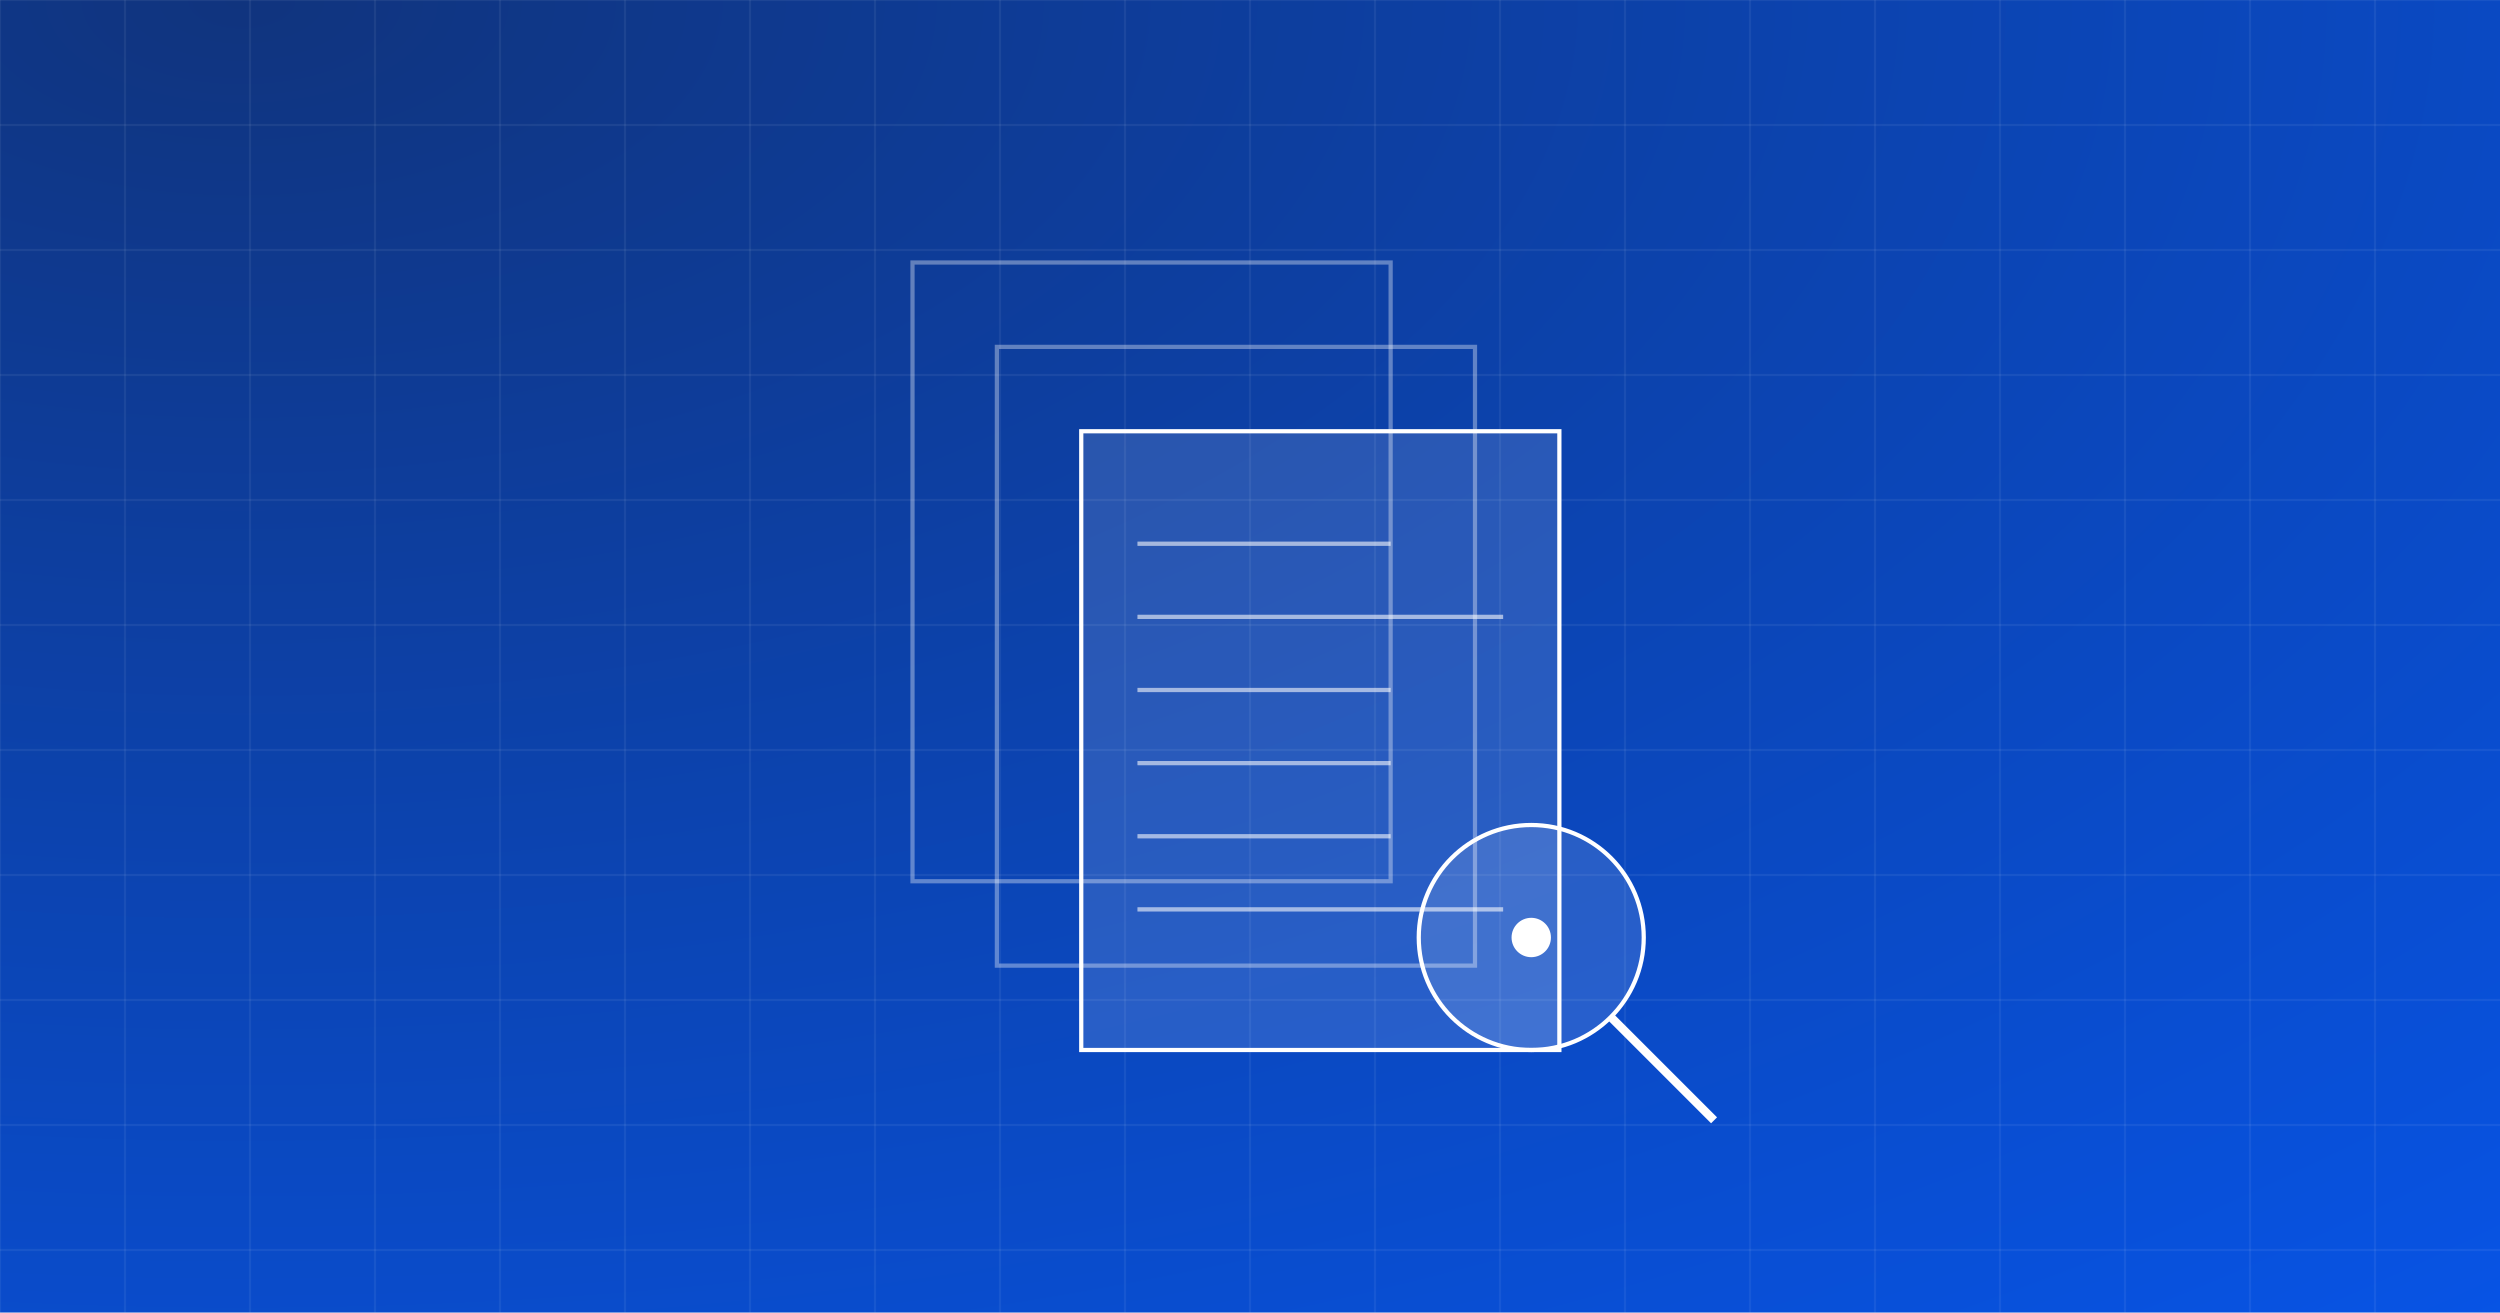
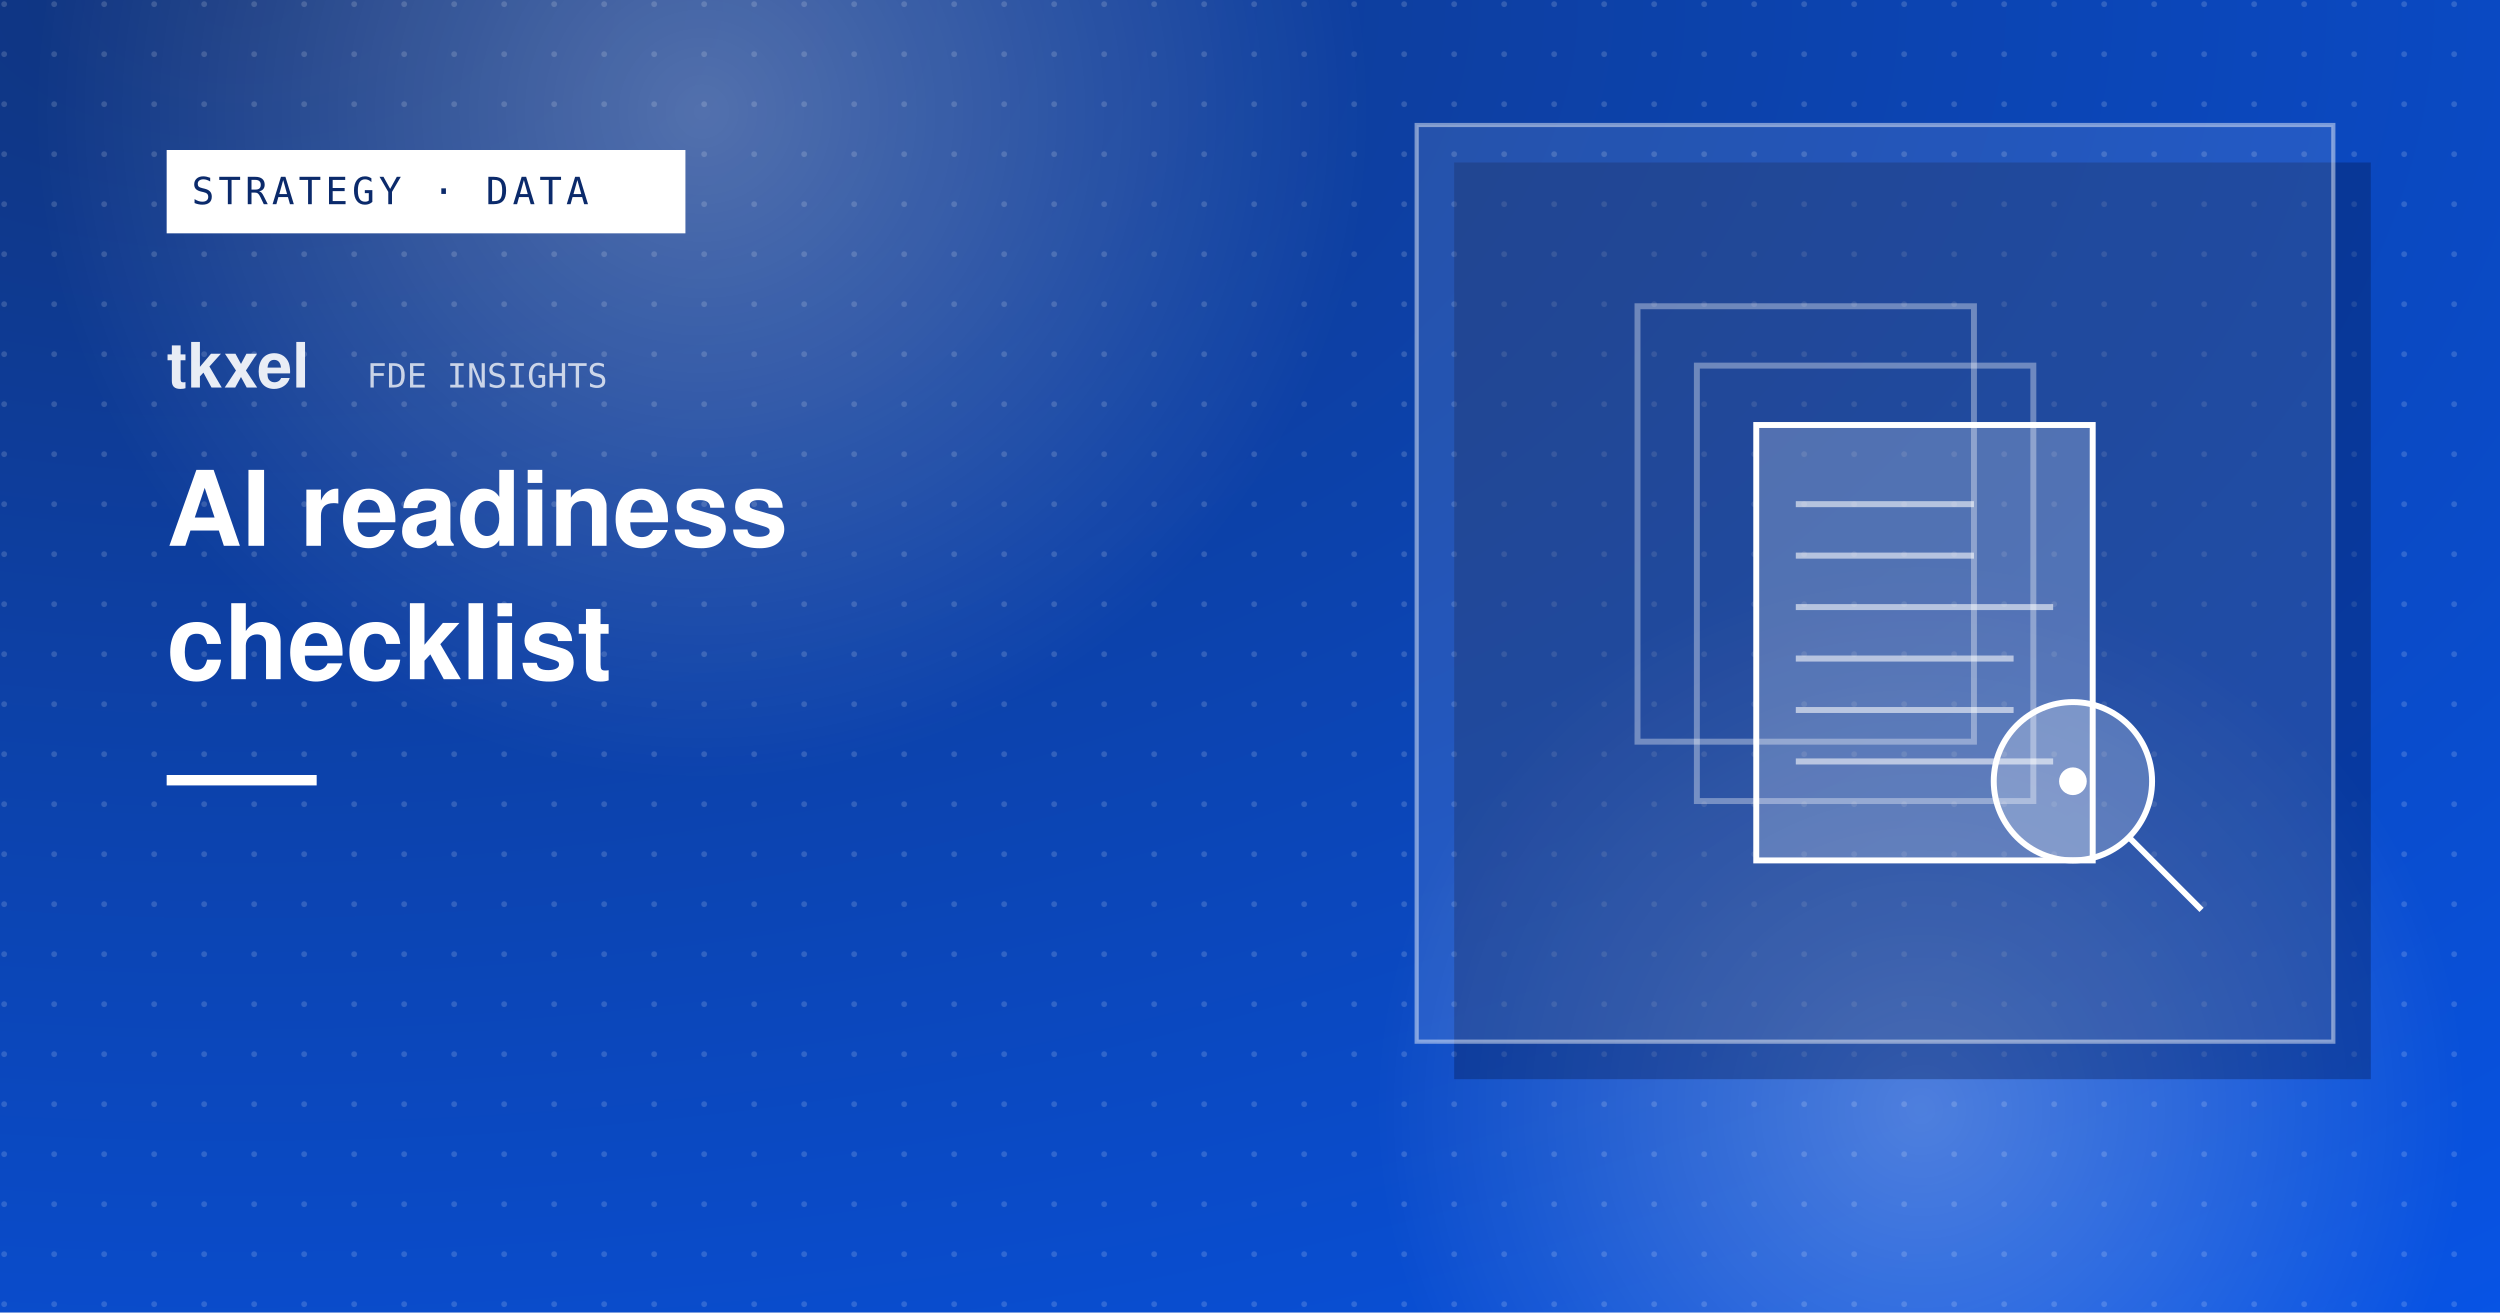
- <svg xmlns="http://www.w3.org/2000/svg" viewBox="0 0 1200 630" role="img" aria-label="Illustration">
+ <svg xmlns="http://www.w3.org/2000/svg" viewBox="0 0 1200 630" role="img" aria-label="STRATEGY · DATA illustration">
  <defs>
-     <radialGradient id="g" cx="10%" cy="0%" r="140%">
+     <radialGradient id="bg" cx="10%" cy="0%" r="140%">
      <stop offset="0" stop-color="#10347E" />
      <stop offset="1" stop-color="#0755E9" />
    </radialGradient>
+     <radialGradient id="glow">
+       <stop offset="0" stop-color="#fff" stop-opacity=".28" />
+       <stop offset="1" stop-color="#fff" stop-opacity="0" />
+     </radialGradient>
+     <pattern id="dots" width="24" height="24" patternUnits="userSpaceOnUse">
+       <circle cx="2" cy="2" r="1.4" fill="rgba(255,255,255,.16)" />
+     </pattern>
+     <style>.m * { stroke-width: 3px; } .m [fill="rgba(255,255,255,.12)"] { fill: rgba(255,255,255,.22); }</style>
  </defs>
-   <rect width="1200" height="630" fill="url(#g)" />
-   <g stroke="rgba(255,255,255,.06)" stroke-width="1">
-     <line x1="0" y1="0" x2="0" y2="630" />
-     <line x1="60" y1="0" x2="60" y2="630" />
-     <line x1="120" y1="0" x2="120" y2="630" />
-     <line x1="180" y1="0" x2="180" y2="630" />
-     <line x1="240" y1="0" x2="240" y2="630" />
-     <line x1="300" y1="0" x2="300" y2="630" />
-     <line x1="360" y1="0" x2="360" y2="630" />
-     <line x1="420" y1="0" x2="420" y2="630" />
-     <line x1="480" y1="0" x2="480" y2="630" />
-     <line x1="540" y1="0" x2="540" y2="630" />
-     <line x1="600" y1="0" x2="600" y2="630" />
-     <line x1="660" y1="0" x2="660" y2="630" />
-     <line x1="720" y1="0" x2="720" y2="630" />
-     <line x1="780" y1="0" x2="780" y2="630" />
-     <line x1="840" y1="0" x2="840" y2="630" />
-     <line x1="900" y1="0" x2="900" y2="630" />
-     <line x1="960" y1="0" x2="960" y2="630" />
-     <line x1="1020" y1="0" x2="1020" y2="630" />
-     <line x1="1080" y1="0" x2="1080" y2="630" />
-     <line x1="1140" y1="0" x2="1140" y2="630" />
-     <line x1="0" y1="0" x2="1200" y2="0" />
-     <line x1="0" y1="60" x2="1200" y2="60" />
-     <line x1="0" y1="120" x2="1200" y2="120" />
-     <line x1="0" y1="180" x2="1200" y2="180" />
-     <line x1="0" y1="240" x2="1200" y2="240" />
-     <line x1="0" y1="300" x2="1200" y2="300" />
-     <line x1="0" y1="360" x2="1200" y2="360" />
-     <line x1="0" y1="420" x2="1200" y2="420" />
-     <line x1="0" y1="480" x2="1200" y2="480" />
-     <line x1="0" y1="540" x2="1200" y2="540" />
-     <line x1="0" y1="600" x2="1200" y2="600" />
-   </g>
-   <g transform="translate(330 45) scale(1.35)">
+   <rect width="1200" height="630" fill="url(#bg)" />
+   <circle cx="337" cy="54" r="320" fill="url(#glow)" />
+   <circle cx="922" cy="532" r="260" fill="url(#glow)" />
+   <rect width="1200" height="630" fill="url(#dots)" />
+   <rect x="698" y="78" width="440" height="440" fill="rgba(4,24,77,.35)" />
+   <rect x="680" y="60" width="440" height="440" fill="rgba(255,255,255,.10)" stroke="rgba(255,255,255,.45)" stroke-width="2" />
+   <g class="m" transform="translate(710 90) scale(0.95)">
    <g fill="none" stroke="rgba(255,255,255,.35)" stroke-width="1.5">
      <rect x="80" y="60" width="170" height="220" />
      <rect x="110" y="90" width="170" height="220" />
      <line x1="160" y1="160" x2="250" y2="160" />
-       <line x1="160" y1="186" x2="290" y2="186" />
-       <line x1="160" y1="212" x2="250" y2="212" />
-       <line x1="160" y1="238" x2="250" y2="238" />
-       <line x1="160" y1="264" x2="250" y2="264" />
+       <line x1="160" y1="186" x2="250" y2="186" />
+       <line x1="160" y1="212" x2="290" y2="212" />
+       <line x1="160" y1="238" x2="270" y2="238" />
+       <line x1="160" y1="264" x2="270" y2="264" />
      <line x1="160" y1="290" x2="290" y2="290" />
    </g>
    <rect x="140" y="120" width="170" height="220" fill="rgba(255,255,255,.12)" stroke="#fff" stroke-width="1.5" />
    <g fill="none" stroke="rgba(255,255,255,.35)" stroke-width="1.5">
      <line x1="160" y1="160" x2="250" y2="160" />
-       <line x1="160" y1="186" x2="290" y2="186" />
-       <line x1="160" y1="212" x2="250" y2="212" />
-       <line x1="160" y1="238" x2="250" y2="238" />
-       <line x1="160" y1="264" x2="250" y2="264" />
+       <line x1="160" y1="186" x2="250" y2="186" />
+       <line x1="160" y1="212" x2="290" y2="212" />
+       <line x1="160" y1="238" x2="270" y2="238" />
+       <line x1="160" y1="264" x2="270" y2="264" />
      <line x1="160" y1="290" x2="290" y2="290" />
    </g>
    <circle cx="300" cy="300" r="40" fill="rgba(255,255,255,.12)" stroke="#fff" stroke-width="1.5" />
    <line x1="328" y1="328" x2="365" y2="365" stroke="#fff" stroke-width="3" />
    <circle cx="300" cy="300" r="7" fill="#fff" />
  </g>
+   <text x="80" y="262" font-family="Plus Jakarta Sans, Helvetica, Arial, sans-serif" font-size="50" font-weight="800" fill="#fff">AI readiness</text>
+   <text x="80" y="326" font-family="Plus Jakarta Sans, Helvetica, Arial, sans-serif" font-size="50" font-weight="800" fill="#fff">checklist</text>
+   <rect x="80" y="372" width="72" height="5" fill="#fff" />
+   <rect x="80" y="72" width="249" height="40" fill="#fff" />
+   <text x="92" y="98" font-family="IBM Plex Mono, Menlo, Consolas, monospace" font-size="18" letter-spacing="2" fill="#0B2A6B">STRATEGY · DATA</text>
+   <text x="80" y="186" font-family="Plus Jakarta Sans, Helvetica, Arial, sans-serif" font-size="30" font-weight="700" fill="rgba(255,255,255,.9)">tkxel</text>
+   <text x="176" y="186" font-family="IBM Plex Mono, Menlo, monospace" font-size="16" fill="rgba(255,255,255,.75)">FDE INSIGHTS</text>
</svg>
